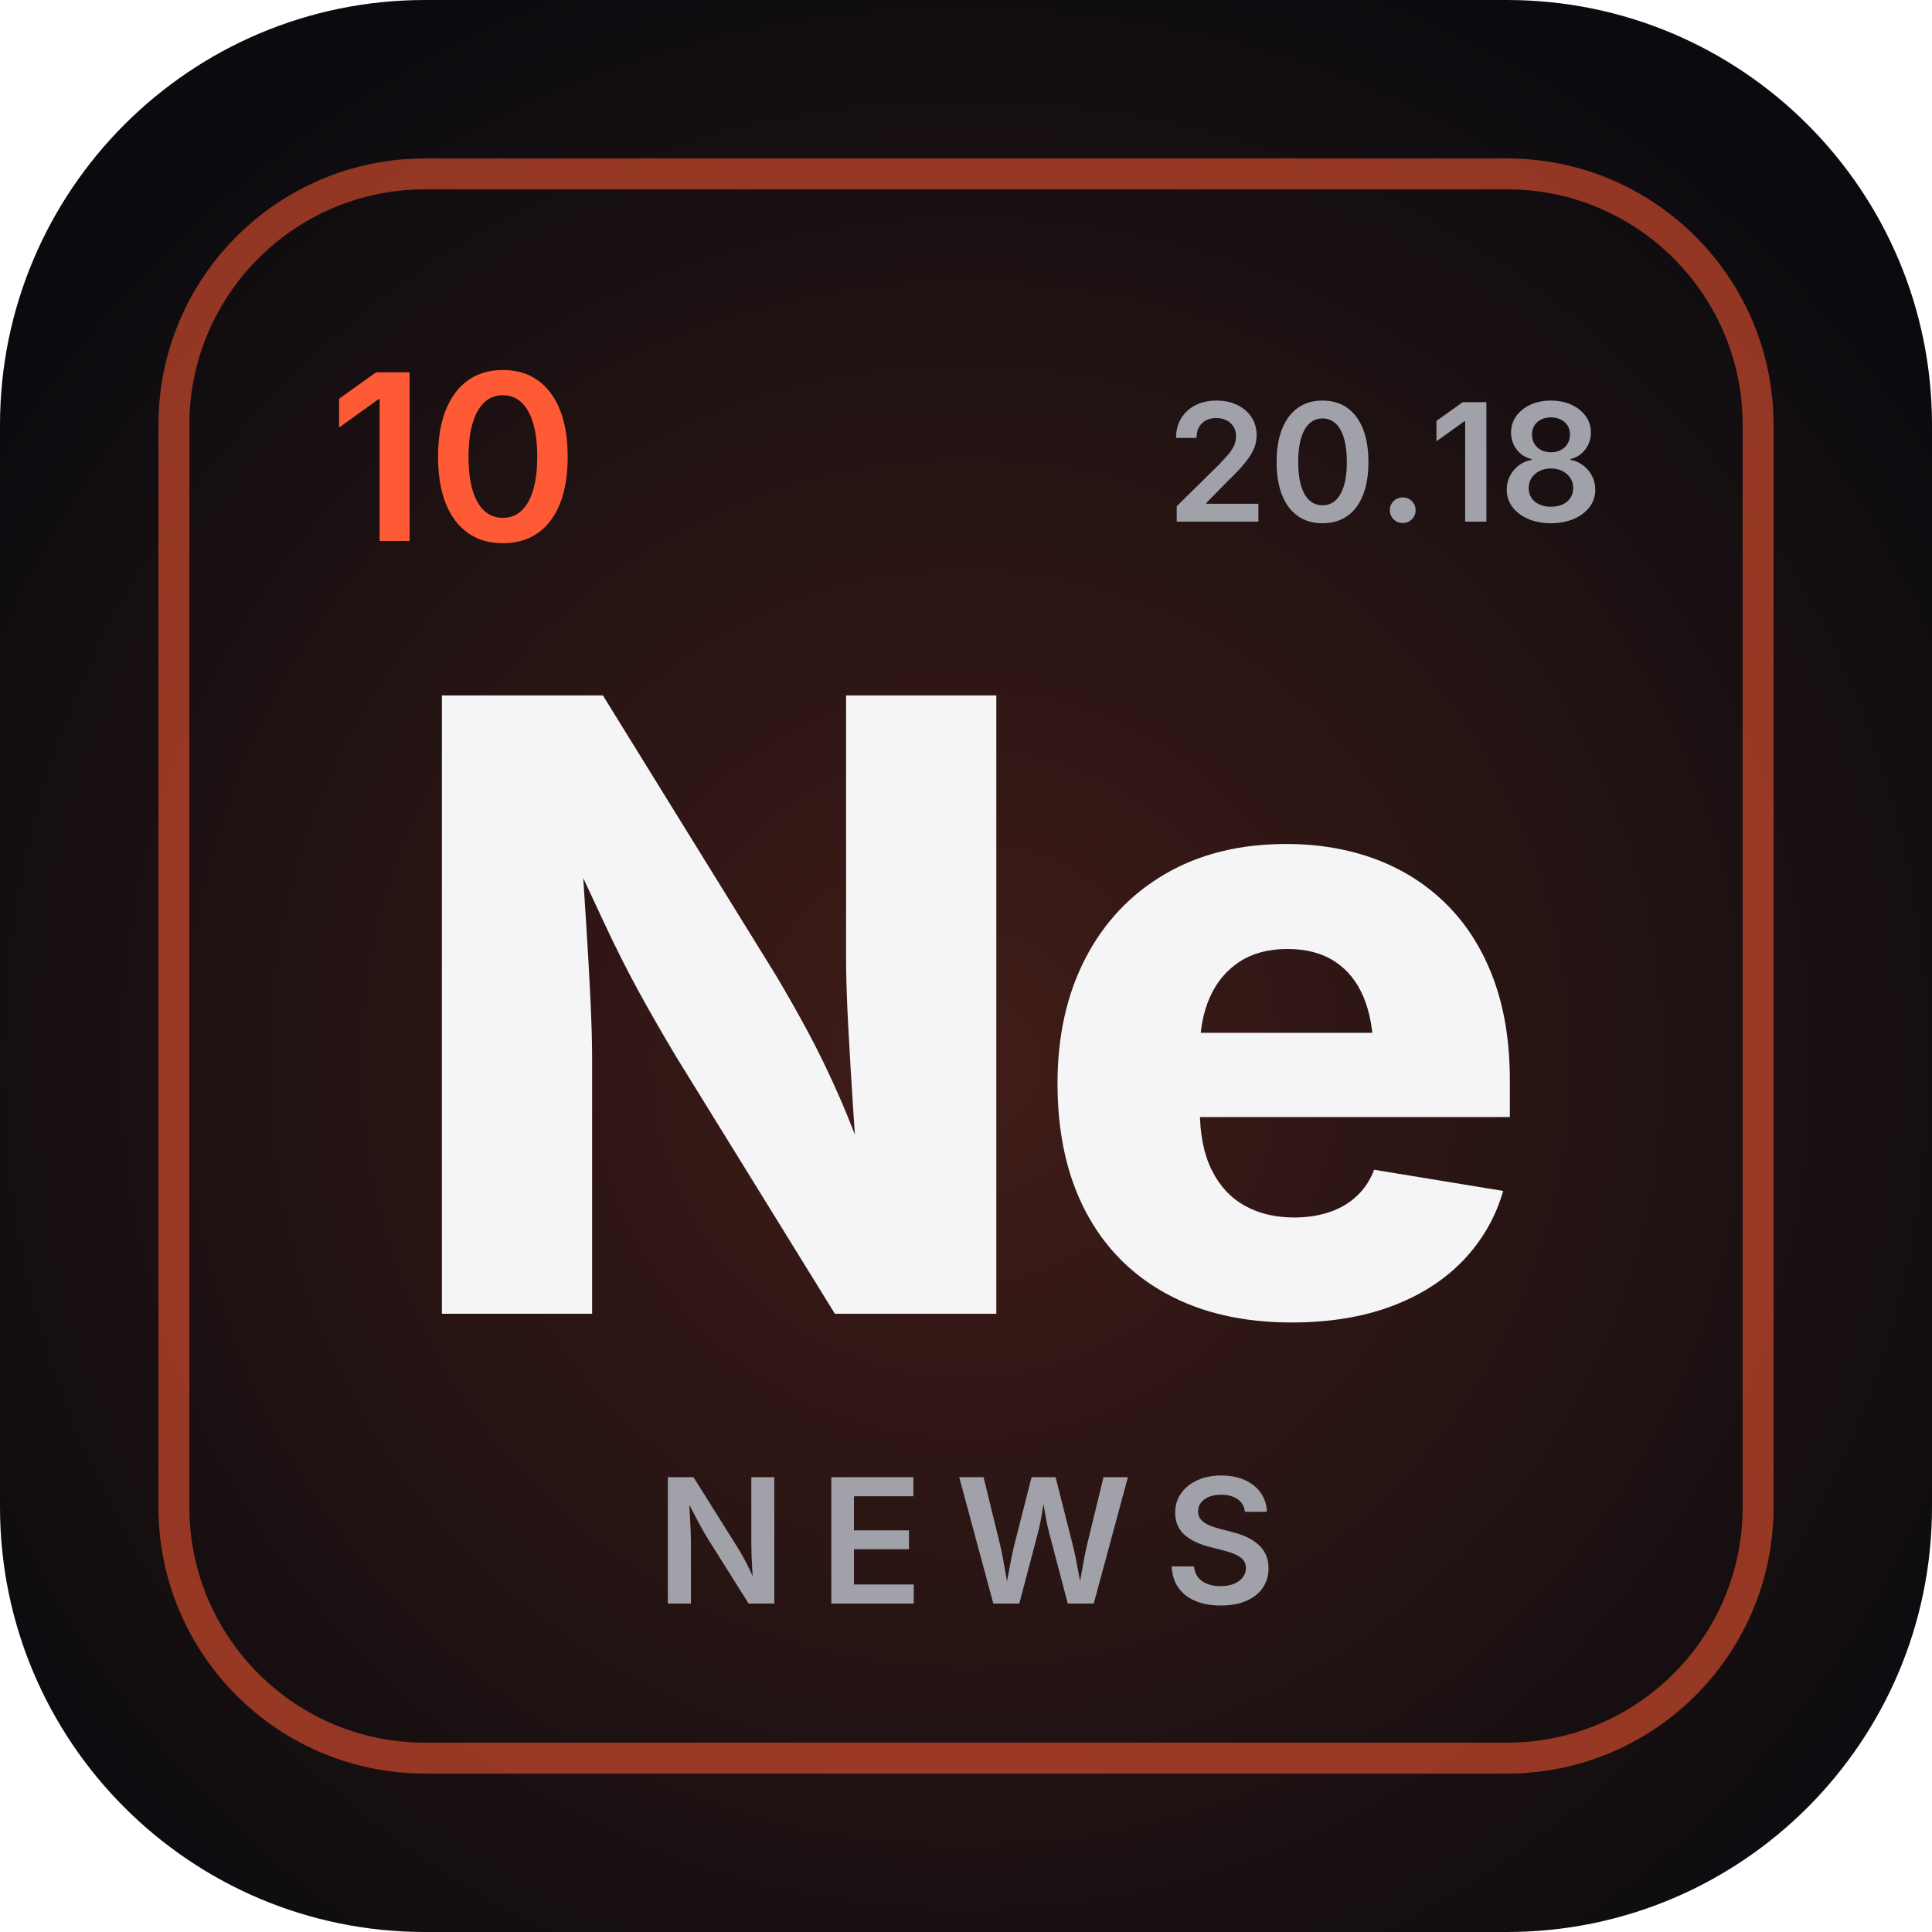
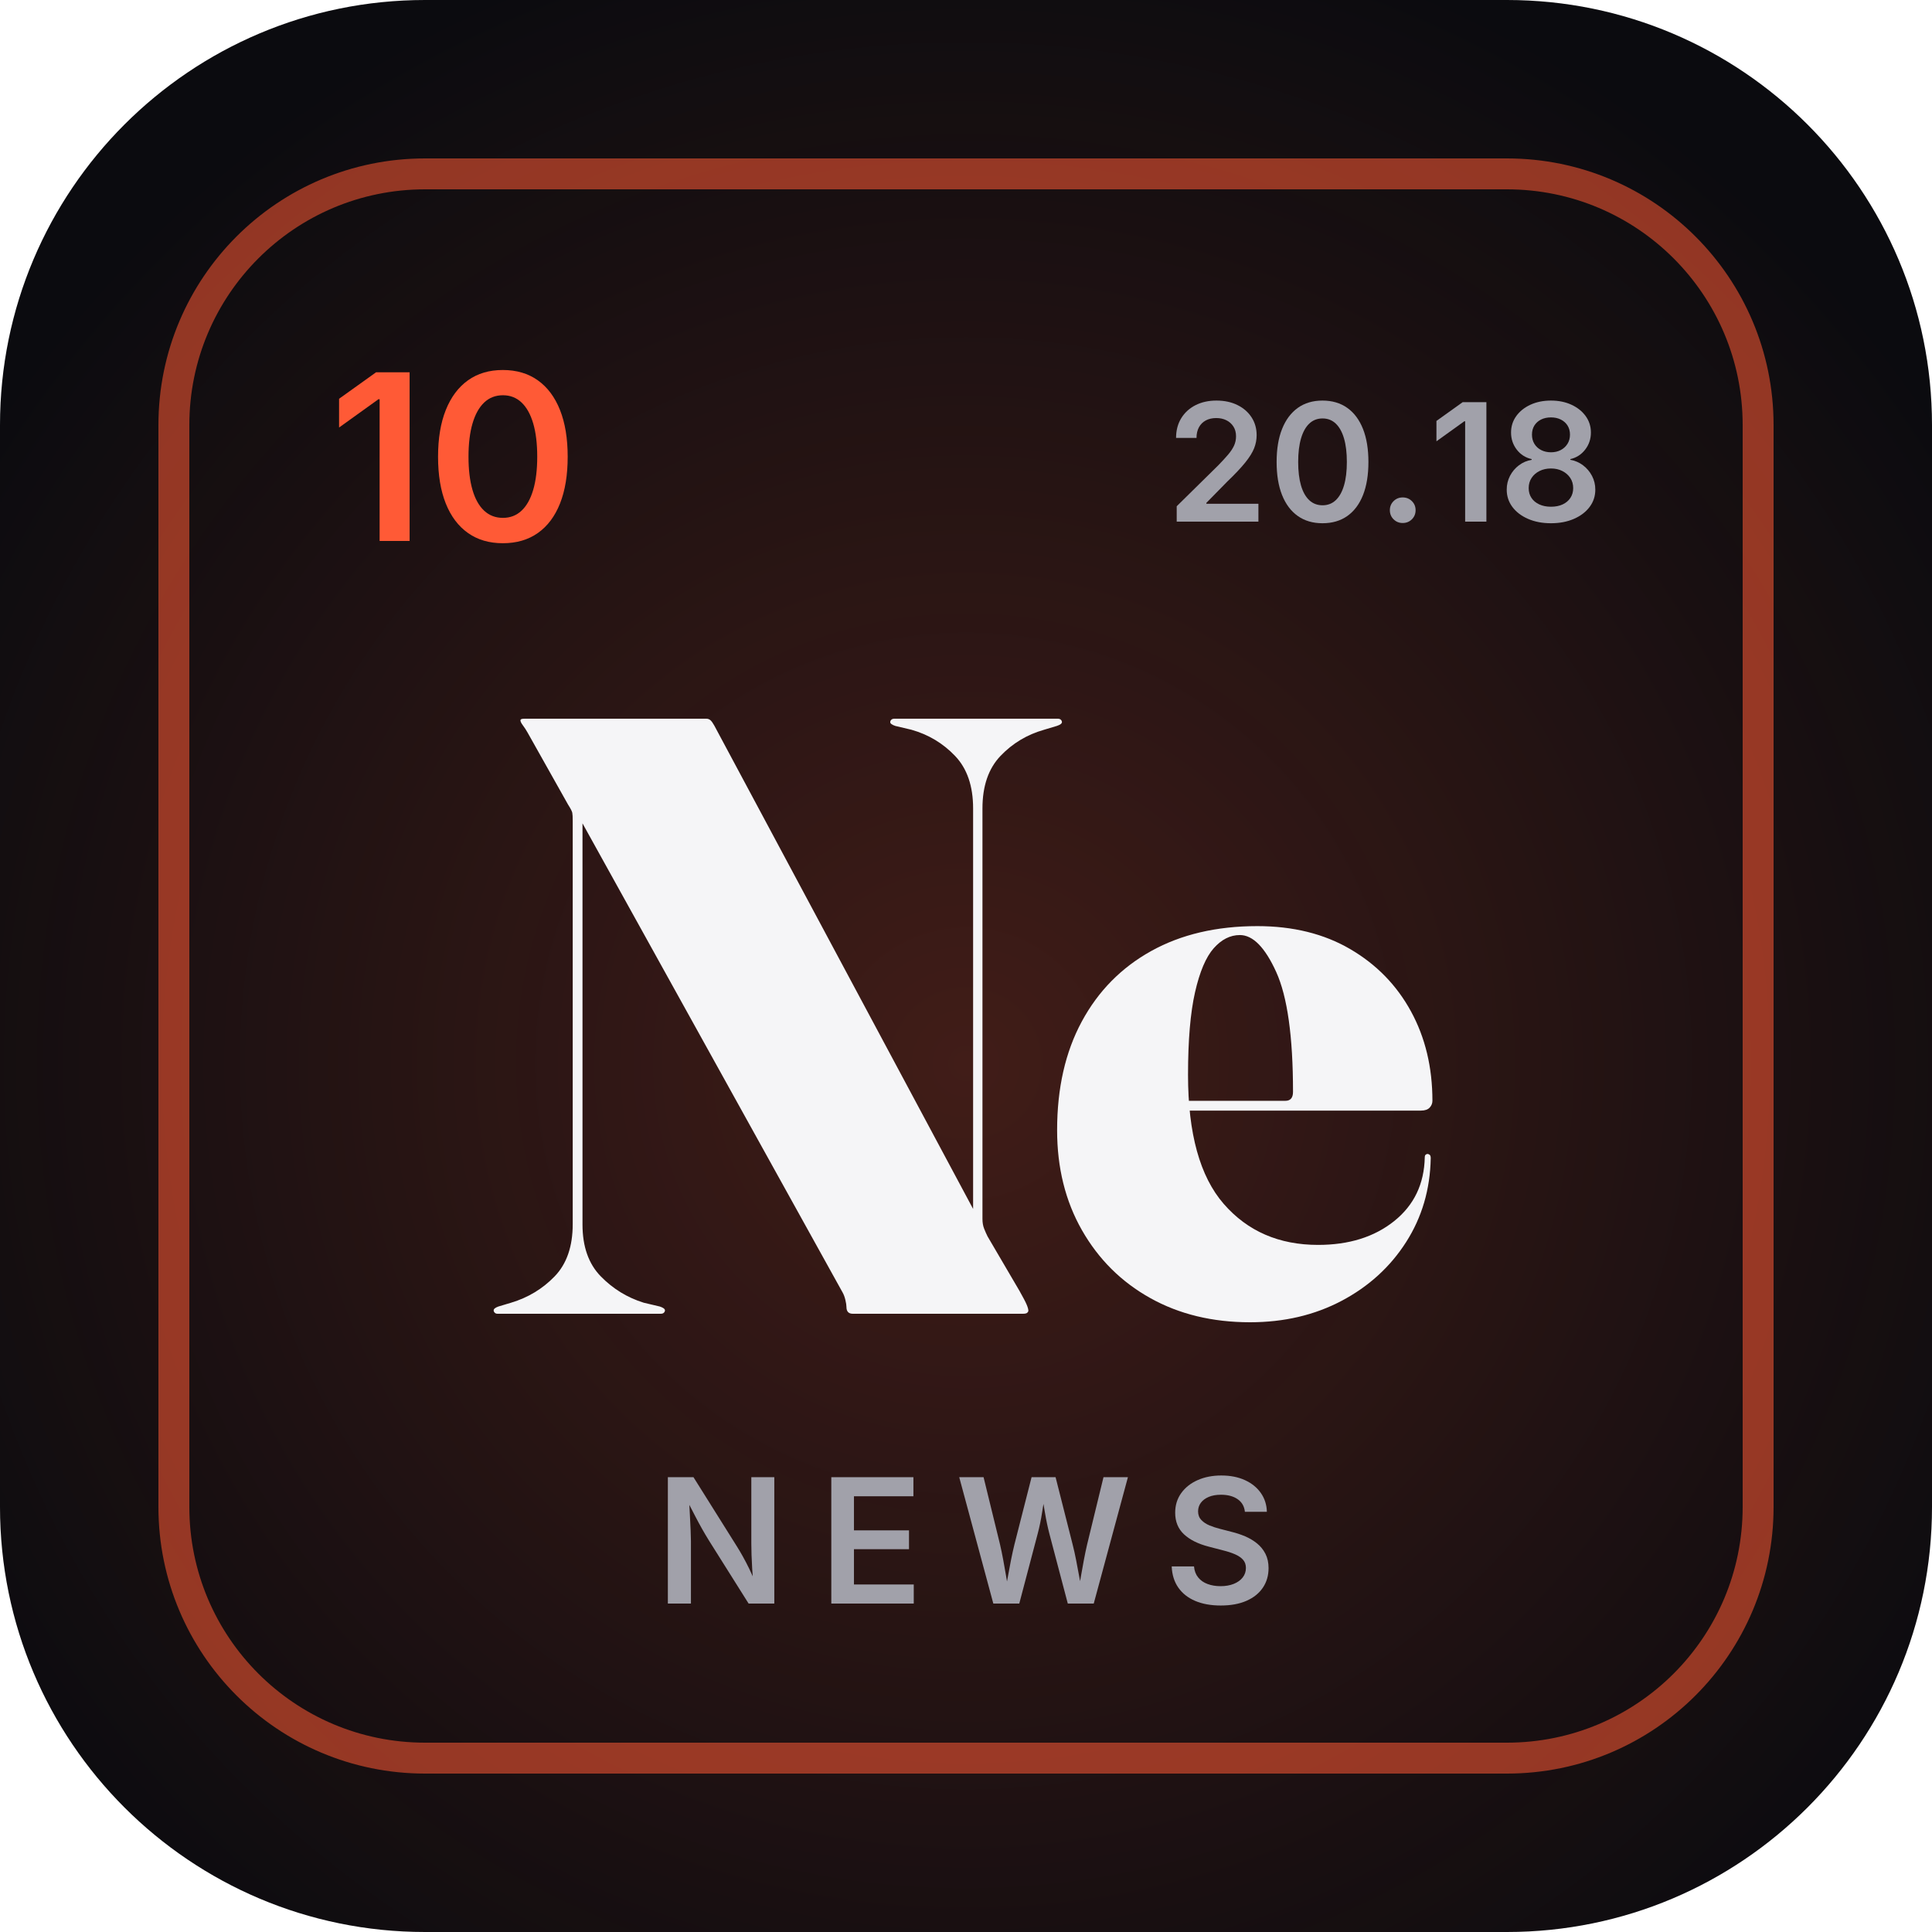
<svg xmlns="http://www.w3.org/2000/svg" viewBox="0 0 100 100">
  <defs>
    <radialGradient id="glow" cx="50%" cy="55%" r="60%">
      <stop offset="0" stop-color="#ff5a36" stop-opacity=".22" />
      <stop offset="1" stop-color="#ff5a36" stop-opacity="0" />
    </radialGradient>
  </defs>
  <rect width="100" height="100" rx="22" fill="#0b0b0f" />
  <rect width="100" height="100" rx="22" fill="url(#glow)" />
  <rect x="9" y="9" width="82" height="82" rx="13" fill="none" stroke="#ff5a36" stroke-opacity=".55" stroke-width="1.6" />
  <g fill="#ff5a36">
    <path transform="translate(17.00,28) scale(0.00586,-0.00586)" d="M717 1490V0H452V1252H442L94 1002V1256L421 1490Z" />
    <path transform="translate(22.07,28) scale(0.00586,-0.00586)" d="M675 -20Q495 -20 367.0 70.5Q239 161 171.0 331.5Q103 502 103 744Q103 986 171.5 1157.0Q240 1328 367.5 1419.0Q495 1510 675 1510Q856 1510 984.0 1419.0Q1112 1328 1180.0 1157.0Q1248 986 1248 744Q1248 502 1180.5 331.5Q1113 161 985.0 70.5Q857 -20 675 -20ZM676 204Q773 204 840.5 267.5Q908 331 943.5 451.5Q979 572 979 744Q979 917 943.5 1038.0Q908 1159 840.5 1223.0Q773 1287 676 1287Q578 1287 510.5 1223.0Q443 1159 407.5 1038.0Q372 917 372 744Q372 572 407.0 451.5Q442 331 510.0 267.5Q578 204 676 204Z" />
  </g>
  <g fill="#a1a1aa">
    <path transform="translate(60.35,27) scale(0.00415,-0.00415)" d="M134 0V192L651 701Q724 776 773.5 834.0Q823 892 848.5 946.5Q874 1001 874 1065Q874 1135 841.5 1186.0Q809 1237 753.5 1264.5Q698 1292 627 1292Q552 1292 496.5 1262.0Q441 1232 411.0 1176.5Q381 1121 381 1044H126Q126 1185 190.5 1290.0Q255 1395 368.5 1452.5Q482 1510 630 1510Q779 1510 892.0 1454.0Q1005 1398 1068.0 1300.5Q1131 1203 1131 1078Q1131 995 1100.0 916.0Q1069 837 989.0 737.5Q909 638 763 498L504 234V223H1153V0Z" />
    <path transform="translate(65.65,27) scale(0.00415,-0.00415)" d="M675 -20Q495 -20 367.0 70.5Q239 161 171.0 331.5Q103 502 103 744Q103 986 171.5 1157.0Q240 1328 367.5 1419.0Q495 1510 675 1510Q856 1510 984.0 1419.0Q1112 1328 1180.0 1157.0Q1248 986 1248 744Q1248 502 1180.5 331.5Q1113 161 985.0 70.5Q857 -20 675 -20ZM676 204Q773 204 840.5 267.5Q908 331 943.5 451.5Q979 572 979 744Q979 917 943.5 1038.0Q908 1159 840.5 1223.0Q773 1287 676 1287Q578 1287 510.5 1223.0Q443 1159 407.5 1038.0Q372 917 372 744Q372 572 407.0 451.5Q442 331 510.0 267.5Q578 204 676 204Z" />
    <path transform="translate(71.25,27) scale(0.00415,-0.00415)" d="M326 -17Q259 -17 212.5 29.0Q166 75 166 143Q166 210 212.5 256.0Q259 302 326 302Q394 302 440.5 256.0Q487 210 487 143Q487 75 440.5 29.0Q394 -17 326 -17Z" />
    <path transform="translate(73.96,27) scale(0.00415,-0.00415)" d="M717 1490V0H452V1252H442L94 1002V1256L421 1490Z" />
    <path transform="translate(77.56,27) scale(0.00415,-0.00415)" d="M655 -20Q494 -20 369.0 34.5Q244 89 173.5 183.5Q103 278 103 399Q103 492 144.0 571.0Q185 650 255.5 703.0Q326 756 414 771V780Q299 806 228.0 898.5Q157 991 157 1111Q157 1226 221.5 1316.0Q286 1406 398.5 1458.0Q511 1510 655 1510Q798 1510 910.5 1458.0Q1023 1406 1088.0 1316.0Q1153 1226 1153 1111Q1153 991 1081.5 898.5Q1010 806 897 780V771Q984 756 1054.5 703.0Q1125 650 1166.5 571.0Q1208 492 1208 399Q1208 278 1137.0 183.5Q1066 89 941.0 34.5Q816 -20 655 -20ZM655 186Q739 186 801.0 215.0Q863 244 897.5 296.5Q932 349 932 418Q932 490 896.0 544.5Q860 599 797.5 631.0Q735 663 655 663Q575 663 512.0 631.5Q449 600 413.0 545.0Q377 490 377 418Q377 349 411.0 297.0Q445 245 508.0 215.5Q571 186 655 186ZM655 865Q724 865 777.0 893.0Q830 921 861.0 970.5Q892 1020 892 1085Q892 1150 862.0 1198.0Q832 1246 778.5 1273.0Q725 1300 655 1300Q584 1300 530.5 1273.0Q477 1246 447.5 1198.0Q418 1150 418 1085Q418 1020 448.0 970.5Q478 921 532.0 893.0Q586 865 655 865Z" />
  </g>
  <g fill="#f5f5f7">
-     <path transform="translate(20.38,68) scale(0.02148,-0.02148)" d="M116 0V1490H504L920 817Q960 750 998.5 678.5Q1037 607 1075.0 520.0Q1113 433 1152 320H1119Q1113 402 1106.5 502.0Q1100 602 1095.0 696.5Q1090 791 1090 856V1490H1452V0H1063L682 617Q631 702 589.5 778.0Q548 854 506.5 943.0Q465 1032 409 1152H450Q457 1045 463.5 943.5Q470 842 474.0 757.5Q478 673 478 617V0Z" />
-     <path transform="translate(53.19,68) scale(0.02148,-0.02148)" d="M636 -21Q461 -21 334.0 48.5Q207 118 139.5 247.0Q72 376 72 555Q72 727 139.5 857.0Q207 987 331.0 1059.5Q455 1132 623 1132Q741 1132 839.5 1095.0Q938 1058 1010.5 985.5Q1083 913 1122.5 807.0Q1162 701 1162 562V474H196V677H996L833 629Q833 707 809.5 763.0Q786 819 740.0 849.0Q694 879 626 879Q558 879 511.0 848.5Q464 818 439.5 763.5Q415 709 415 636V490Q415 404 443.5 346.5Q472 289 523.0 260.5Q574 232 642 232Q689 232 727.5 245.0Q766 258 793.5 284.0Q821 310 835 347L1146 296Q1118 200 1049.5 128.5Q981 57 876.5 18.0Q772 -21 636 -21Z" />
+     <path transform="translate(25.20,68) scale(0.022,-0.022)" d="M419 8Q419 5 416.5 2.5Q414 0 409 0H25Q21 0 18.5 2.5Q16 5 16 8Q16 13 27 17L57 26Q117 44 159.5 88.0Q202 132 202 211V1160Q202 1173 201.0 1178.5Q200 1184 191 1198L96 1367Q91 1376 85.0 1384.0Q79 1392 79 1396Q79 1398 81.0 1399.0Q83 1400 89 1400H516Q522 1400 526.0 1396.5Q530 1393 535 1384L1162 213L1144 170V1189Q1144 1268 1101.5 1312.5Q1059 1357 999 1374L961 1383Q949 1387 949 1392Q949 1395 951.5 1397.5Q954 1400 959 1400H1343Q1348 1400 1350.5 1397.5Q1353 1395 1353 1392Q1353 1387 1341 1383L1311 1374Q1251 1357 1208.5 1312.5Q1166 1268 1166 1189V223Q1166 210 1170.0 200.0Q1174 190 1178 182L1253 54Q1266 31 1270.0 21.5Q1274 12 1274 7Q1274 5 1271.5 2.5Q1269 0 1261 0H861Q846 0 846 16Q846 22 843.5 32.5Q841 43 837 50L170 1253H225V210Q225 132 268.0 88.0Q311 44 369 26L407 17Q419 13 419 8Z" />
+     <path transform="translate(54.21,68) scale(0.022,-0.022)" d="M906 501Q906 492 899.5 485.0Q893 478 879 478H255V501H560Q578 501 578 522Q578 717 538.5 804.0Q499 891 453 891Q419 891 391.5 860.0Q364 829 347.5 756.5Q331 684 331 562Q331 355 415.0 258.5Q499 162 637 162Q746 162 816.0 218.0Q886 274 888 368Q888 373 890.5 374.5Q893 376 894 376Q897 376 899.5 374.0Q902 372 902 366Q900 256 844.0 168.5Q788 81 692.5 30.5Q597 -20 477 -20Q344 -20 242.0 37.0Q140 94 81.5 196.5Q23 299 23 432Q23 580 81.0 687.5Q139 795 244.5 853.5Q350 912 494 912Q620 912 712.5 858.0Q805 804 855.5 711.5Q906 619 906 501Z" />
  </g>
  <g fill="#a1a1aa">
    <path transform="translate(33.91,83) scale(0.00439,-0.00439)" d="M150 0V1490H452L967 669Q999 618 1035.0 553.5Q1071 489 1110.0 409.5Q1149 330 1187 233H1157Q1150 317 1144.5 405.5Q1139 494 1136.5 573.5Q1134 653 1134 708V1490H1405V0H1102L637 739Q593 810 554.0 879.0Q515 948 470.0 1035.0Q425 1122 361 1245H399Q405 1136 410.0 1038.5Q415 941 418.5 864.0Q422 787 422 740V0Z" />
    <path transform="translate(42.37,83) scale(0.00439,-0.00439)" d="M150 0V1490H1118V1265H417V863H1066V641H417V225H1122V0Z" />
    <path transform="translate(49.43,83) scale(0.00439,-0.00439)" d="M452 0 50 1490H337L531 697Q551 611 568.5 516.0Q586 421 602.5 325.0Q619 229 634 137H591Q608 229 625.0 325.0Q642 421 661.0 516.0Q680 611 701 697L903 1490H1186L1387 697Q1409 611 1427.5 516.0Q1446 421 1463.5 325.0Q1481 229 1499 137H1453Q1469 229 1485.5 325.0Q1502 421 1520.0 516.0Q1538 611 1558 697L1751 1490H2039L1636 0H1330L1113 823Q1083 938 1060.5 1073.0Q1038 1208 1012 1359H1076Q1048 1213 1028.0 1080.5Q1008 948 975 823L758 0Z" />
    <path transform="translate(60.23,83) scale(0.00439,-0.00439)" d="M673 -23Q500 -23 372.5 31.0Q245 85 173.0 188.0Q101 291 95 438H358Q365 360 407.0 308.0Q449 256 518.0 230.5Q587 205 671 205Q759 205 826.5 232.0Q894 259 932.0 307.5Q970 356 970 420Q970 478 936.5 516.0Q903 554 842.5 580.5Q782 607 701 627L532 671Q345 719 240.5 816.0Q136 913 136 1071Q136 1203 207.0 1302.0Q278 1401 401.0 1455.5Q524 1510 680 1510Q839 1510 959.0 1455.0Q1079 1400 1146.5 1303.0Q1214 1206 1217 1082H958Q948 1178 872.5 1230.5Q797 1283 676 1283Q592 1283 531.5 1257.5Q471 1232 438.5 1188.0Q406 1144 406 1087Q406 1025 444.5 985.0Q483 945 541.5 921.0Q600 897 660 882L799 846Q882 826 960.0 793.0Q1038 760 1100.5 709.5Q1163 659 1200.0 587.0Q1237 515 1237 418Q1237 287 1170.0 187.5Q1103 88 977.0 32.5Q851 -23 673 -23Z" />
  </g>
</svg>
